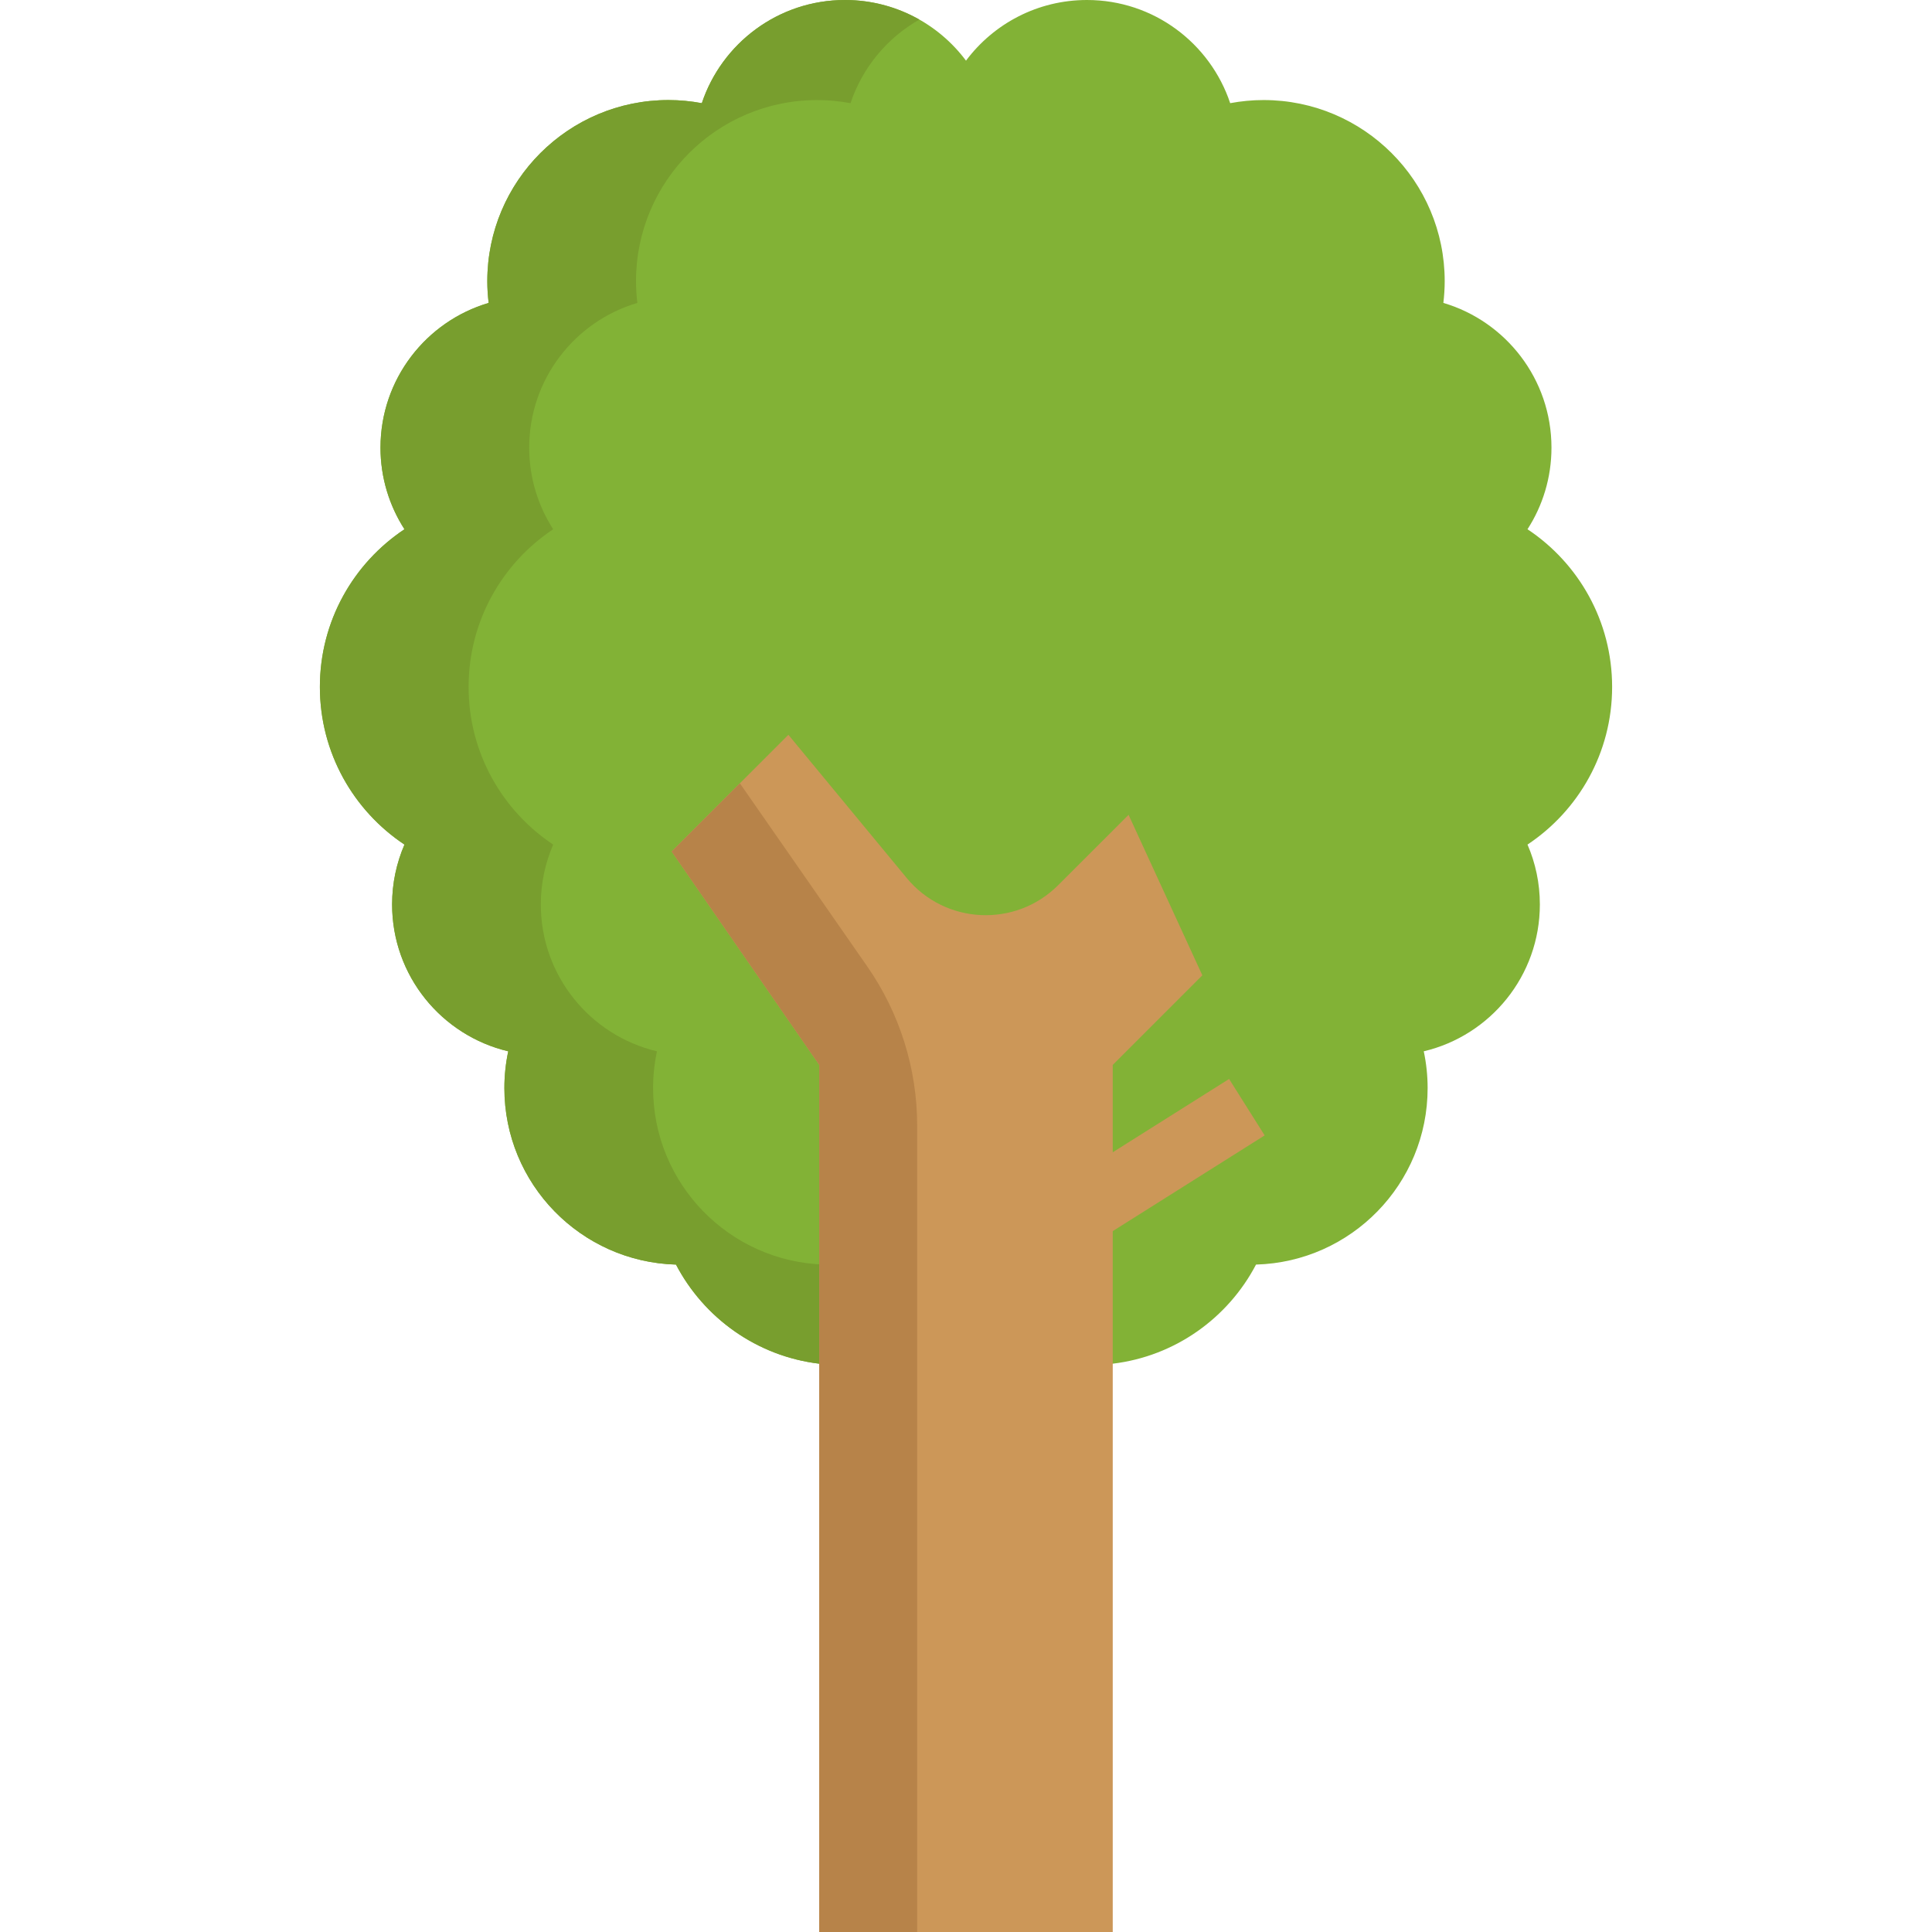
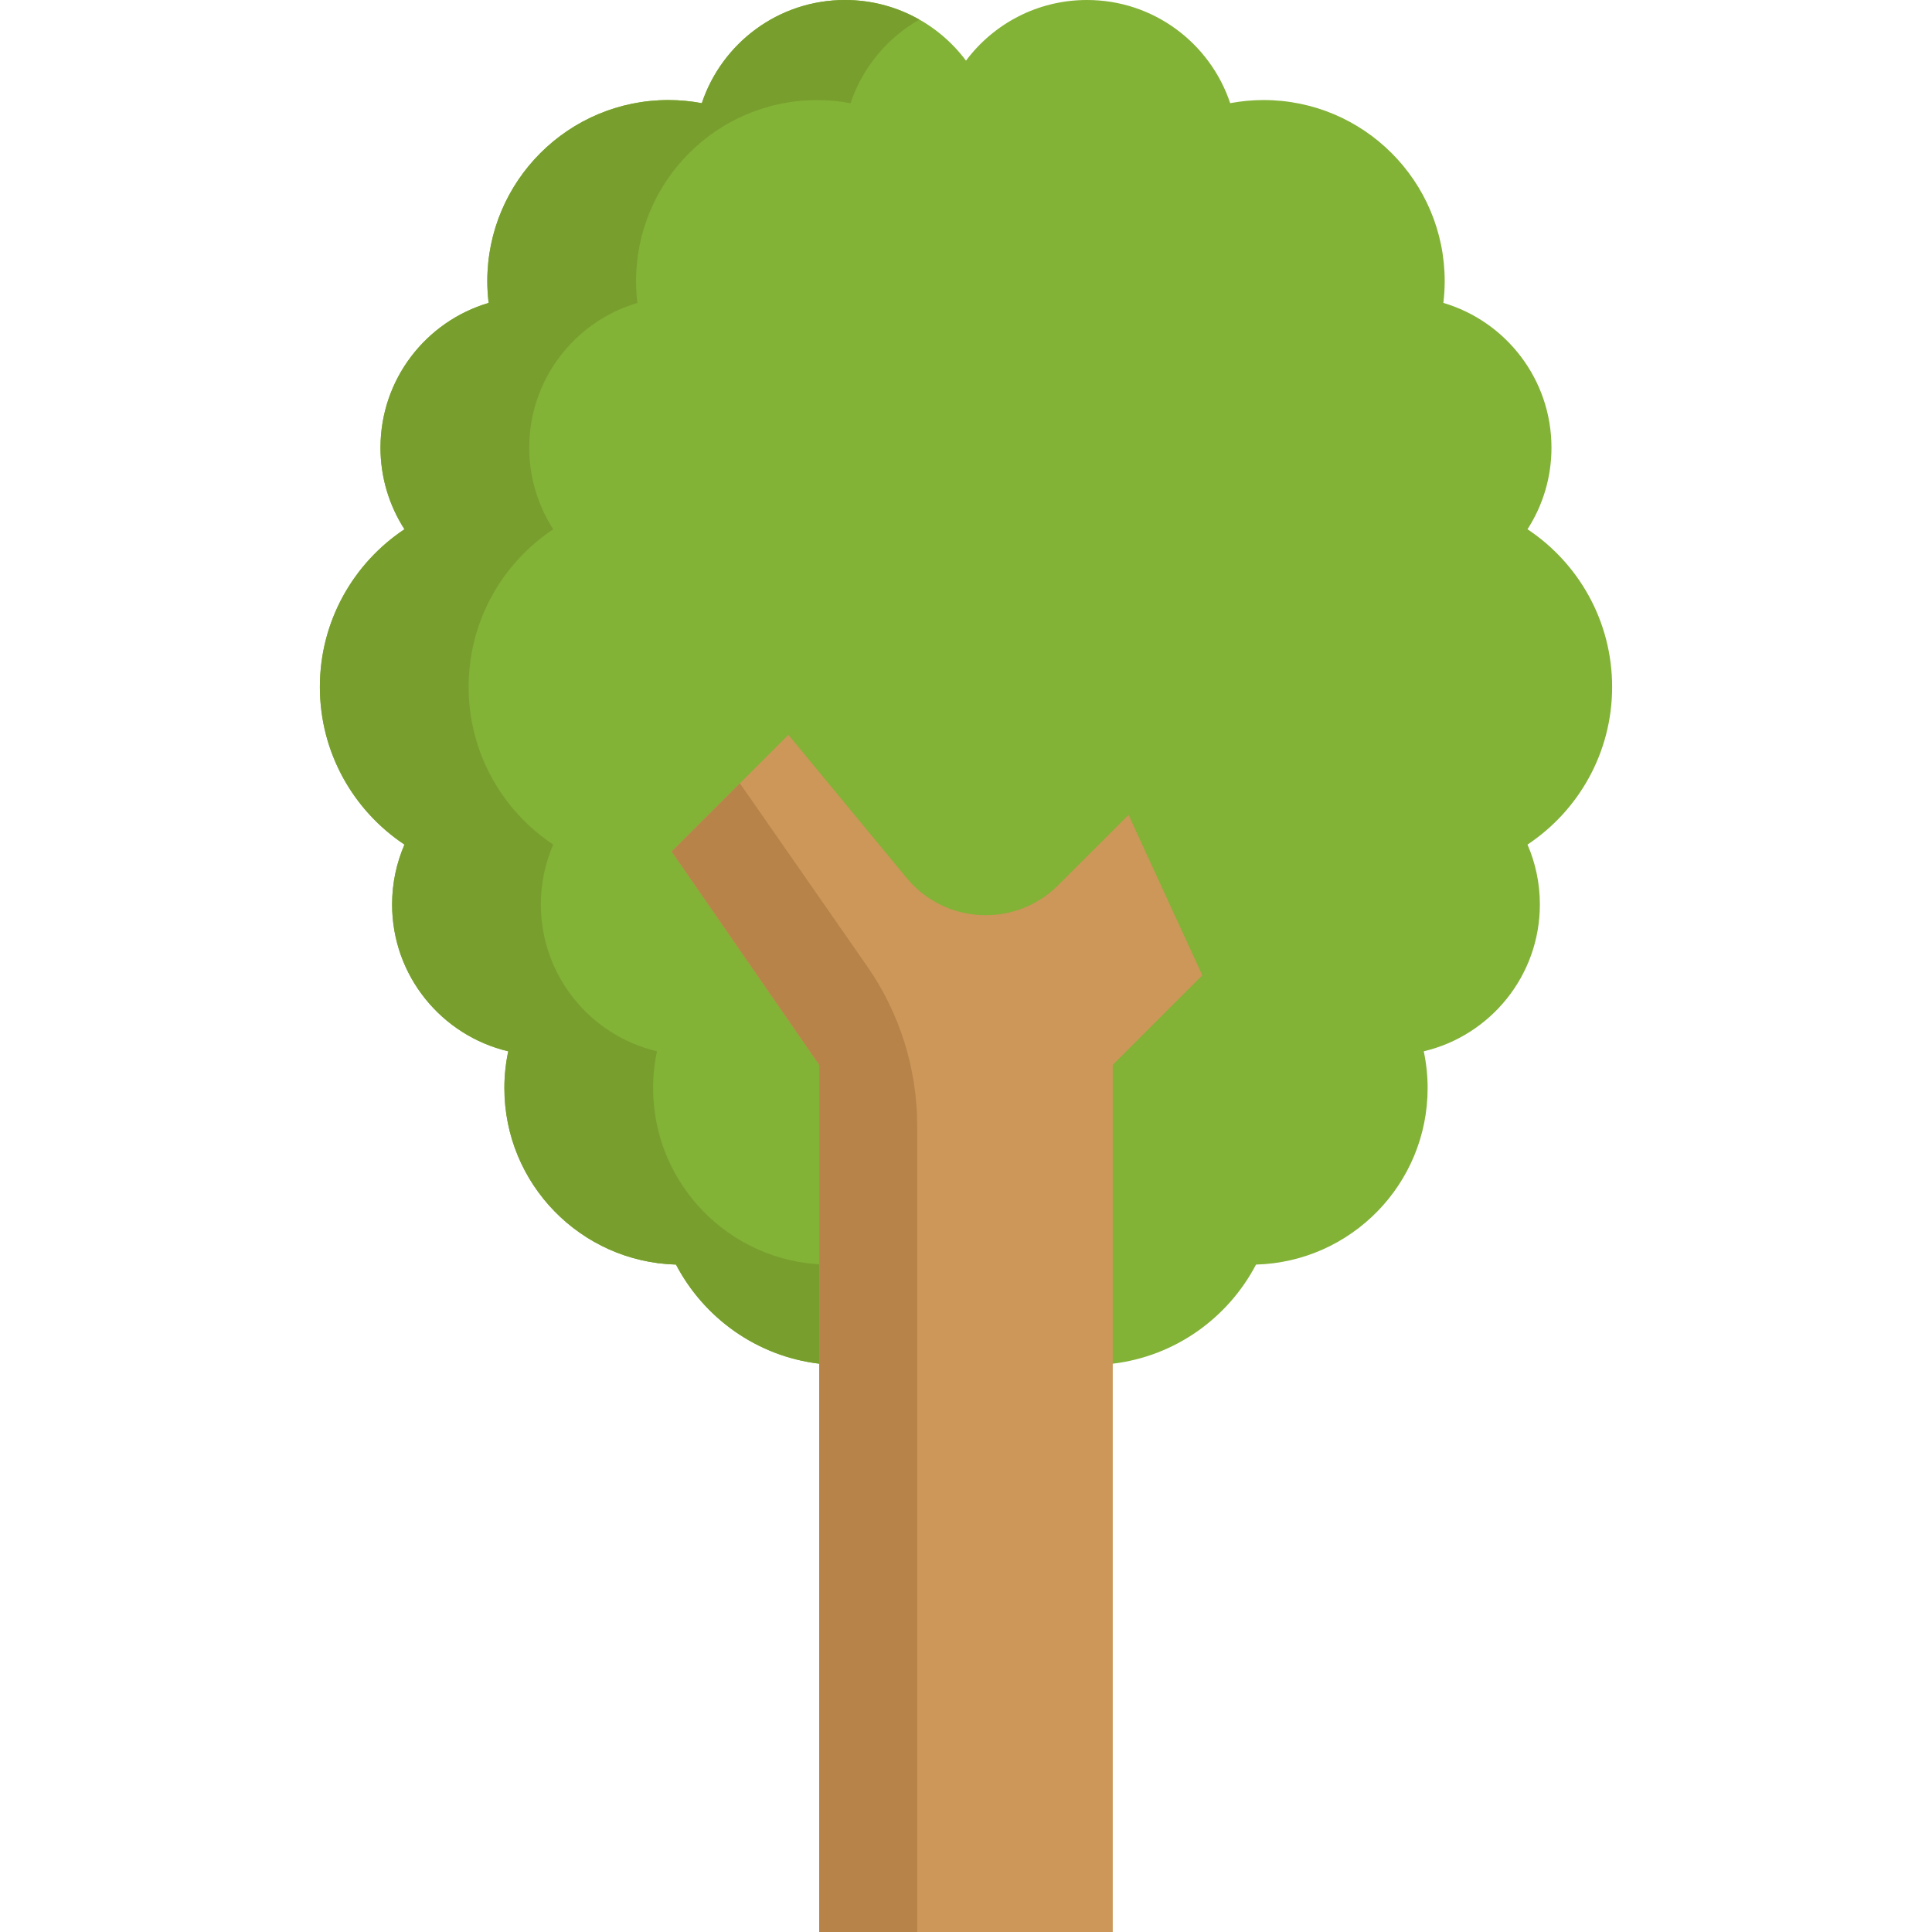
- <svg viewBox="0 0 512 512">
+ <svg xmlns="http://www.w3.org/2000/svg" viewBox="0 0 512 512">
  <path style="fill:#82B236;" d="M294.889,361.394c16.534-1.98,30.557-12.114,37.97-26.268c25.231-0.707,45.476-21.365,45.476-46.773  c0-3.347-0.354-6.599-1.025-9.746c17.641-4.172,30.769-20.01,30.769-38.924c0-5.633-1.167-10.995-3.276-15.862  c13.517-8.98,22.426-24.335,22.426-41.776c0-17.453-8.909-32.808-22.426-41.788c4.018-6.234,6.352-13.658,6.352-21.624  c0-18.148-12.091-33.468-28.648-38.358c0.224-1.886,0.354-3.806,0.354-5.751c0-26.515-21.495-48.01-48.01-48.01  c-3.017,0-5.975,0.295-8.838,0.825C320.709,11.455,305.731,0,288.066,0C274.938,0,263.295,6.316,256,16.074  C248.705,6.316,237.062,0,223.934,0c-17.665,0-32.643,11.455-37.946,27.34c-2.864-0.53-5.822-0.825-8.838-0.825  c-26.515,0-48.01,21.495-48.01,48.01c0,1.944,0.13,3.865,0.354,5.751c-16.569,4.891-28.66,20.21-28.66,38.358  c0,7.966,2.345,15.391,6.352,21.624c-13.505,8.98-22.414,24.335-22.414,41.788c0,17.441,8.909,32.796,22.414,41.776  c-2.098,4.867-3.276,10.229-3.276,15.862c0,18.914,13.14,34.752,30.781,38.924c-0.672,3.146-1.025,6.399-1.025,9.746  c0,25.407,20.246,46.065,45.476,46.773c7.412,14.153,21.424,24.288,37.97,26.268" />
  <path style="fill:#789E2E;" d="M218.552,335.127c-25.231-0.707-45.476-21.365-45.476-46.773c0-3.347,0.354-6.599,1.025-9.746  c-17.641-4.172-30.781-20.01-30.781-38.924c0-5.633,1.178-10.995,3.276-15.862c-13.505-8.98-22.414-24.335-22.414-41.776  c0-17.453,8.909-32.808,22.414-41.788c-4.007-6.234-6.352-13.658-6.352-21.624c0-18.148,12.091-33.468,28.66-38.358  c-0.224-1.886-0.354-3.806-0.354-5.751c0-26.515,21.495-48.01,48.01-48.01c3.017,0,5.975,0.295,8.838,0.825  c3.151-9.439,9.717-17.313,18.234-22.15C237.818,1.894,231.101,0,223.934,0c-17.665,0-32.643,11.455-37.946,27.34  c-2.864-0.53-5.822-0.825-8.838-0.825c-26.515,0-48.01,21.495-48.01,48.01c0,1.944,0.13,3.865,0.354,5.751  c-16.569,4.891-28.66,20.21-28.66,38.358c0,7.966,2.345,15.391,6.352,21.624c-13.505,8.98-22.414,24.335-22.414,41.788  c0,17.441,8.909,32.796,22.414,41.776c-2.098,4.867-3.276,10.229-3.276,15.862c0,18.914,13.14,34.752,30.781,38.924  c-0.672,3.146-1.025,6.399-1.025,9.746c0,25.407,20.246,46.065,45.476,46.773c7.412,14.153,21.424,24.288,37.97,26.268h39.411  C239.977,359.415,225.965,349.28,218.552,335.127z" />
  <path style="fill:#CC9758;" d="M318.634,258.469l-23.746,23.746V512h-77.778V282.215l-39.113-56.554l30.934-30.934l31.347,37.946  c10.205,12.35,28.825,13.234,40.15,1.909l18.655-18.643L318.634,258.469z" />
  <path style="fill:#B78349;" d="M243.061,298.327V512h-25.949V282.215l-39.113-56.554l18.077-18.077l33.74,48.507  C238.439,268.487,243.061,283.227,243.061,298.327z" />
-   <rect x="300.085" y="281.564" transform="matrix(-0.5331 -0.8461 0.8461 -0.5331 213.8758 732.0001)" style="fill:#CC9758;" width="17.677" height="50.84" />
+   <rect x="300.085" y="281.564" transform="matrix(-0.5331 -0.8461 0.8461 -0.5331 213.8758 732.0001)" style="fill:#CC9758;" />
</svg>
